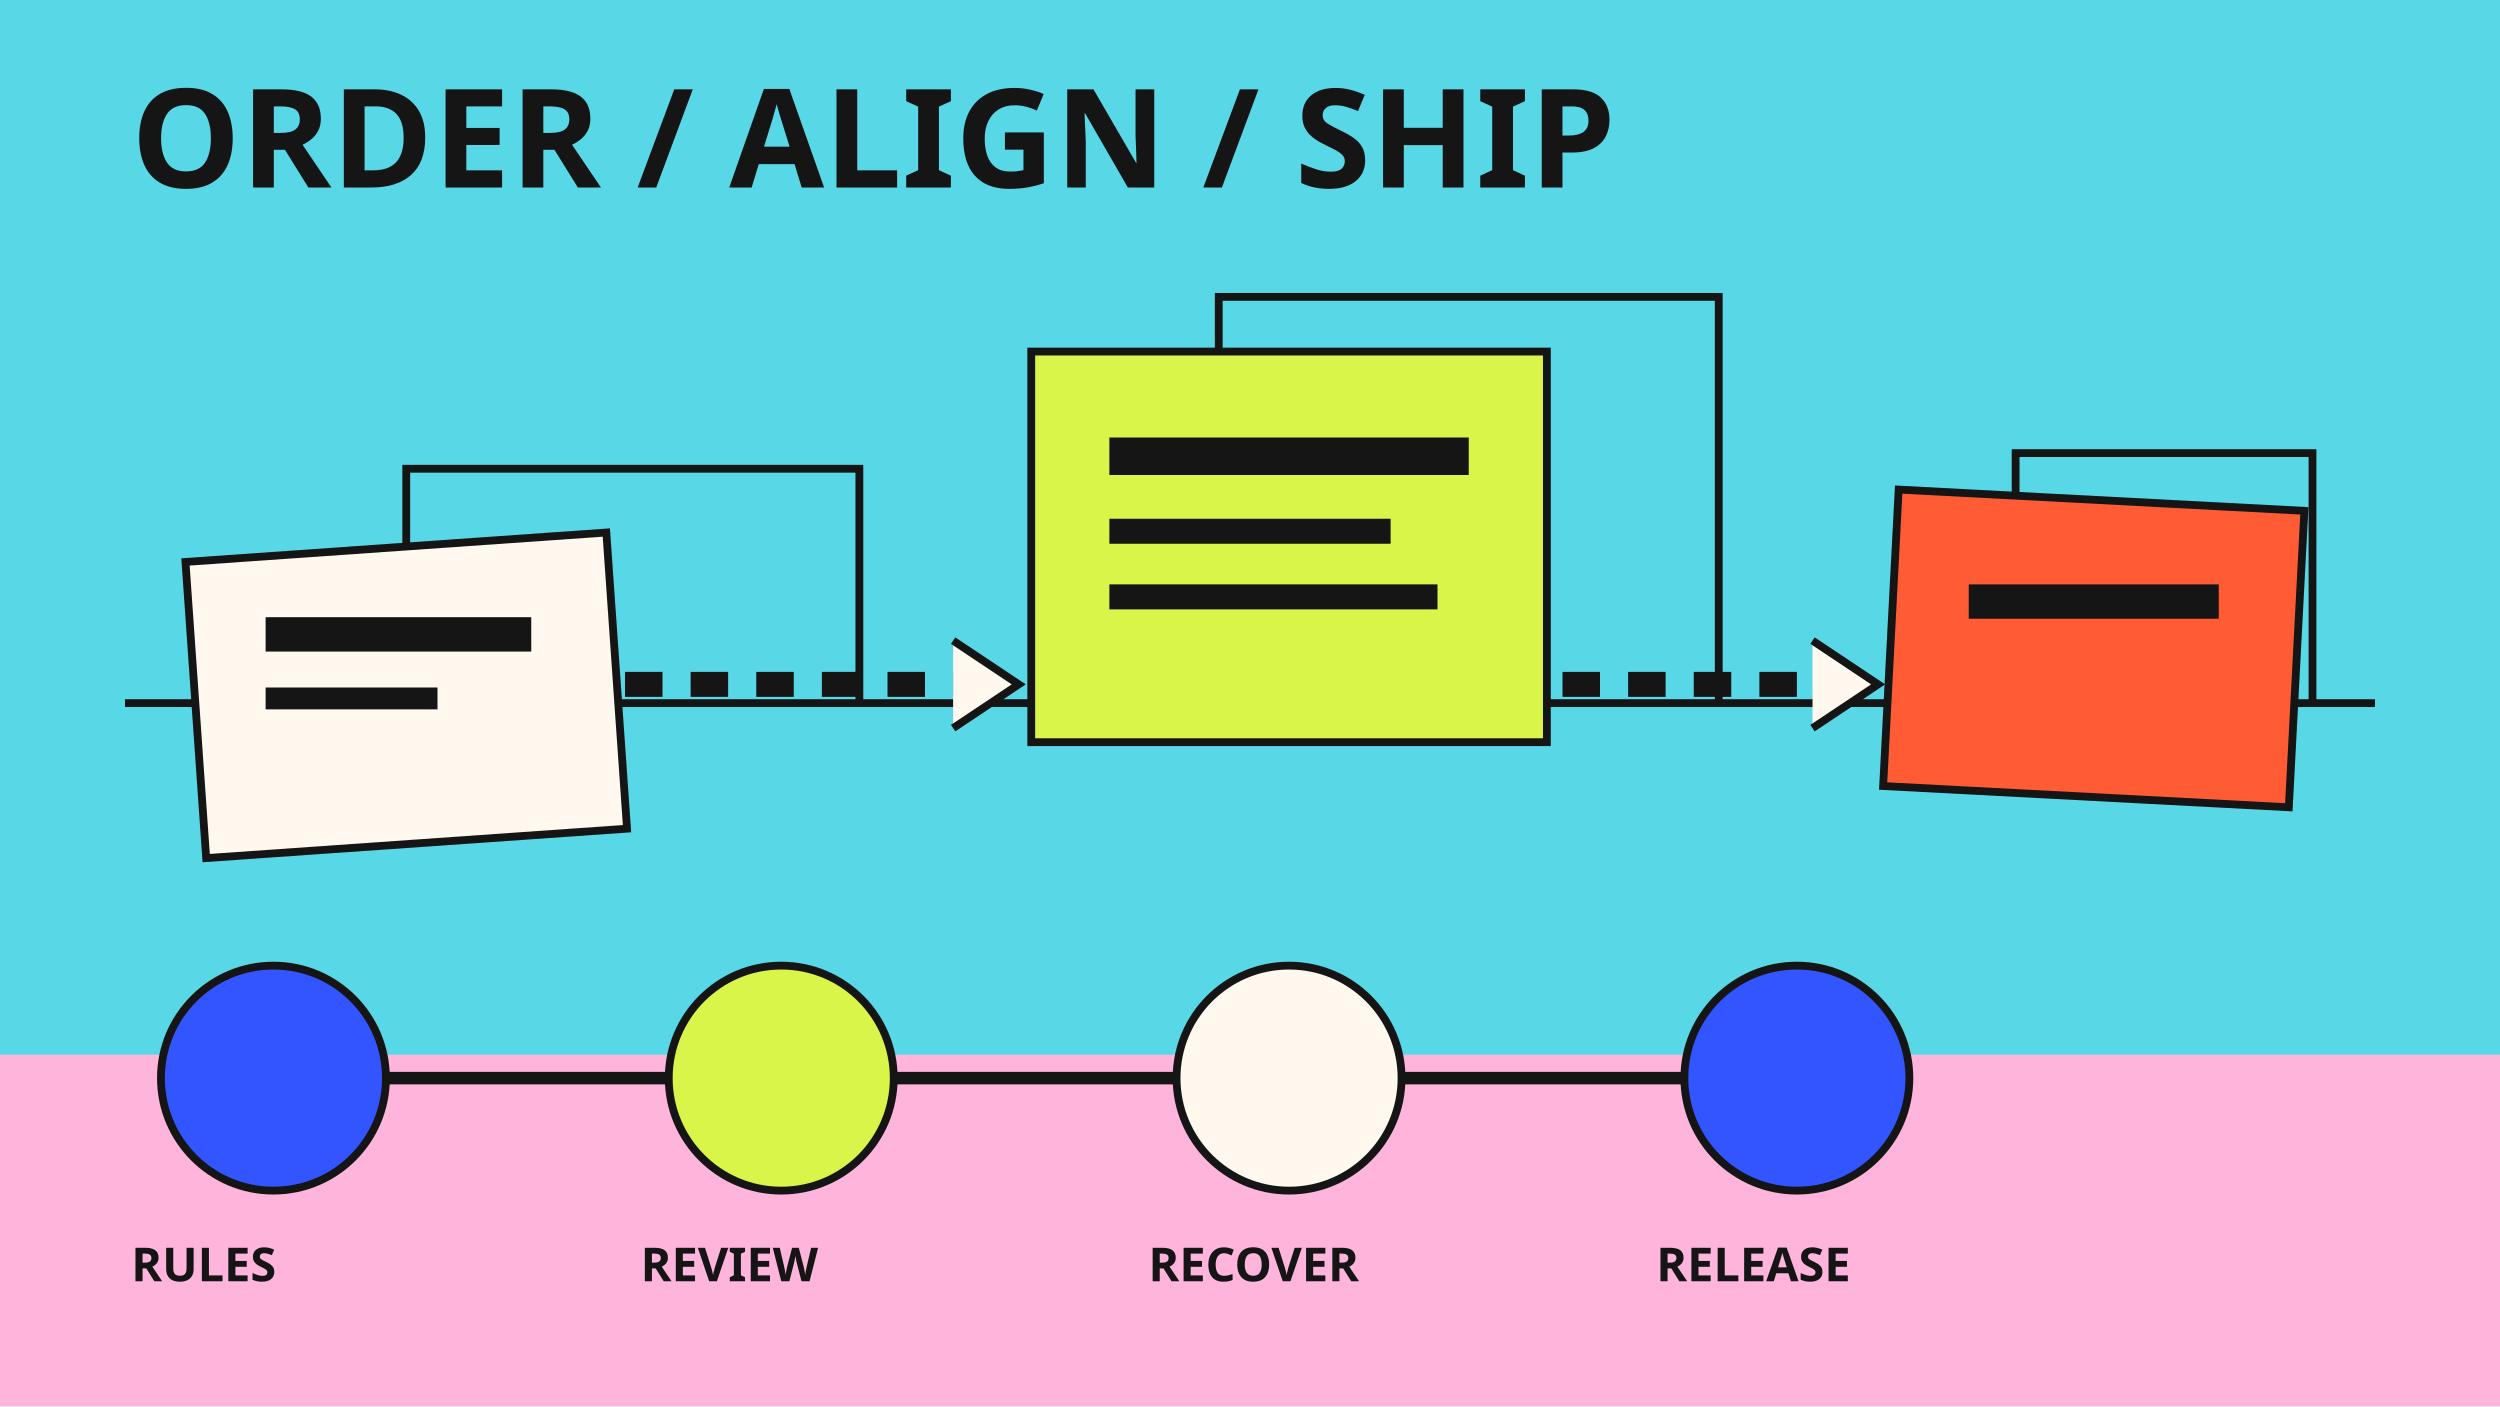
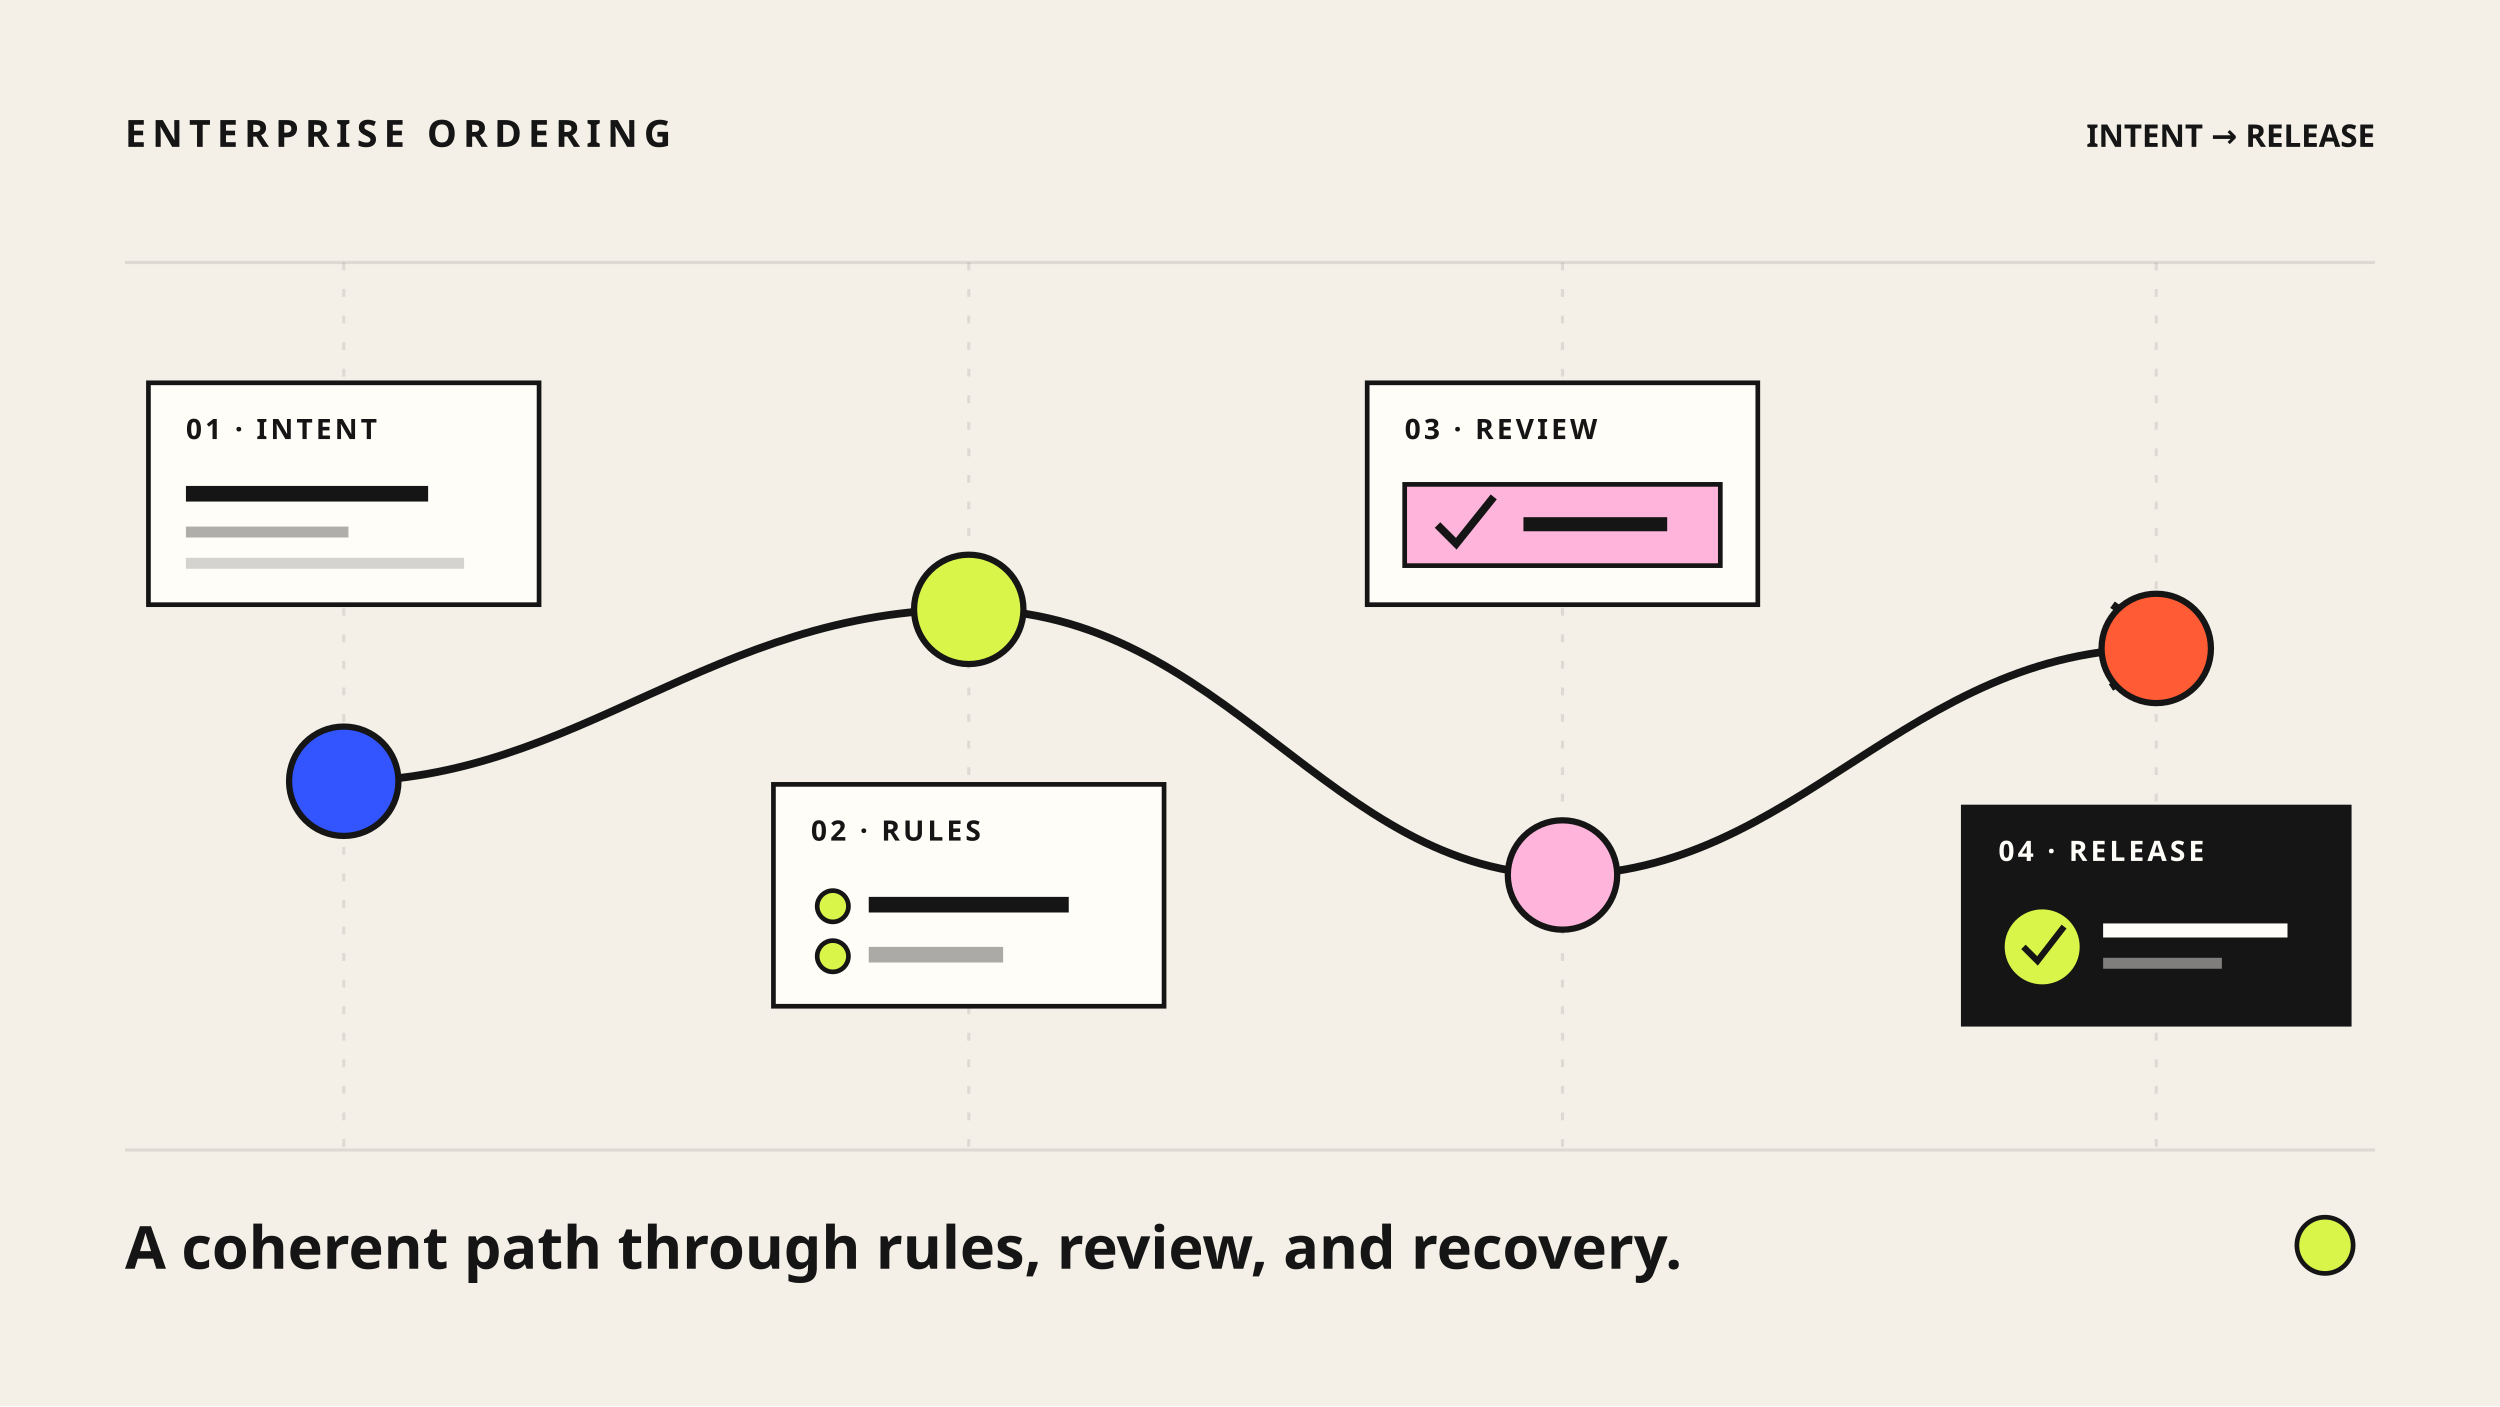
<svg xmlns="http://www.w3.org/2000/svg" viewBox="0 0 1600 900" role="img" aria-labelledby="title desc">
-   <rect width="1600" height="900" fill="#58d8e6" />
-   <path d="M0 675h1600v225H0z" fill="#ffb4dc" />
-   <g stroke="#151515" stroke-width="5">
-     <path d="M80 450h1440" />
-     <path d="M260 450v-150h290v150M780 450V190h320v260M1290 450V290h190v160" fill="none" />
+   <rect width="1600" height="900" fill="#f4f0e8" />
+   <g fill="none" stroke="#151515" stroke-opacity=".1" stroke-width="2">
+     <path d="M80 168h1440M80 736h1440" />
+     <path d="M220 168v568M620 168v568M1000 168v568M1380 168v568" stroke-dasharray="5 12" />
  </g>
-   <g stroke="#151515" stroke-width="5">
-     <rect x="125" y="350" width="270" height="190" fill="#fff8ee" transform="rotate(-4 260 445)" />
-     <rect x="660" y="225" width="330" height="250" fill="#d9f54a" />
-     <rect x="1210" y="320" width="260" height="190" fill="#ff5c35" transform="rotate(3 1340 415)" />
+   <text x="80" y="94" fill="#151515" font-family="Space Grotesk, sans-serif" font-size="24" font-weight="600" letter-spacing="4">ENTERPRISE ORDERING</text>
+   <text x="1520" y="94" fill="#151515" font-family="Space Grotesk, sans-serif" font-size="20" font-weight="600" text-anchor="end">INTENT → RELEASE</text>
+   <path d="M220 500C370 500 455 390 620 390S850 560 1000 560s220-145 380-145" fill="none" stroke="#151515" stroke-width="5" />
+   <path d="m1352 387 38 27-39 26" fill="none" stroke="#151515" stroke-width="5" />
+   <g stroke="#151515" stroke-width="4">
+     <circle cx="220" cy="500" r="35" fill="#3255ff" />
+     <circle cx="620" cy="390" r="35" fill="#d9f54a" />
+     <circle cx="1000" cy="560" r="35" fill="#ffb4dc" />
+     <circle cx="1380" cy="415" r="35" fill="#ff5c35" />
  </g>
-   <g fill="#151515">
-     <rect x="170" y="395" width="170" height="22" />
-     <rect x="170" y="440" width="110" height="14" />
-     <rect x="710" y="280" width="230" height="24" />
-     <rect x="710" y="332" width="180" height="16" />
-     <rect x="710" y="374" width="210" height="16" />
-     <rect x="1260" y="374" width="160" height="22" />
+   <g font-family="Space Grotesk, sans-serif">
+     <g transform="translate(95 245)">
+       <rect width="250" height="142" fill="#fffdf8" stroke="#151515" stroke-width="3" />
+       <text x="24" y="36" fill="#151515" font-size="18" font-weight="600" letter-spacing="2">01 · INTENT</text>
+       <rect x="24" y="66" width="155" height="10" fill="#151515" />
+       <rect x="24" y="92" width="104" height="7" fill="#151515" opacity=".34" />
+       <rect x="24" y="112" width="178" height="7" fill="#151515" opacity=".18" />
+     </g>
+     <g transform="translate(495 502)">
+       <rect width="250" height="142" fill="#fffdf8" stroke="#151515" stroke-width="3" />
+       <text x="24" y="36" fill="#151515" font-size="18" font-weight="600" letter-spacing="2">02 · RULES</text>
+       <circle cx="38" cy="78" r="10" fill="#d9f54a" stroke="#151515" stroke-width="3" />
+       <rect x="61" y="72" width="128" height="10" fill="#151515" />
+       <circle cx="38" cy="110" r="10" fill="#d9f54a" stroke="#151515" stroke-width="3" />
+       <rect x="61" y="104" width="86" height="10" fill="#151515" opacity=".36" />
+     </g>
+     <g transform="translate(875 245)">
+       <rect width="250" height="142" fill="#fffdf8" stroke="#151515" stroke-width="3" />
+       <text x="24" y="36" fill="#151515" font-size="18" font-weight="600" letter-spacing="2">03 · REVIEW</text>
+       <rect x="24" y="65" width="202" height="52" fill="#ffb4dc" stroke="#151515" stroke-width="3" />
+       <path d="m45 91 12 12 24-30" fill="none" stroke="#151515" stroke-width="5" />
+       <rect x="100" y="86" width="92" height="9" fill="#151515" />
+     </g>
+     <g transform="translate(1255 515)">
+       <rect width="250" height="142" fill="#151515" />
+       <text x="24" y="36" fill="#fffdf8" font-size="18" font-weight="600" letter-spacing="2">04 · RELEASE</text>
+       <circle cx="52" cy="91" r="24" fill="#d9f54a" />
+       <path d="m40 91 9 9 17-22" fill="none" stroke="#151515" stroke-width="4" />
+       <rect x="91" y="76" width="118" height="9" fill="#fffdf8" />
+       <rect x="91" y="98" width="76" height="7" fill="#fffdf8" opacity=".45" />
+     </g>
  </g>
-   <path d="M400 438h230m370 0h180" stroke="#151515" stroke-width="16" stroke-dasharray="24 18" />
-   <path d="m610 410 42 28-42 28m550-56 42 28-42 28" fill="#fff8ee" stroke="#151515" stroke-width="5" />
-   <circle cx="175" cy="690" r="72" fill="#3255ff" stroke="#151515" stroke-width="5" />
-   <circle cx="500" cy="690" r="72" fill="#d9f54a" stroke="#151515" stroke-width="5" />
-   <circle cx="825" cy="690" r="72" fill="#fff8ee" stroke="#151515" stroke-width="5" />
-   <circle cx="1150" cy="690" r="72" fill="#3255ff" stroke="#151515" stroke-width="5" />
-   <path d="M247 690h181m144 0h181m144 0h181" stroke="#151515" stroke-width="8" />
-   <text x="84" y="120" fill="#151515" font-family="Space Grotesk, sans-serif" font-size="88" font-weight="700">ORDER / ALIGN / SHIP</text>
-   <text x="84" y="820" fill="#151515" font-family="Space Grotesk, sans-serif" font-size="30" font-weight="700">RULES</text>
-   <text x="410" y="820" fill="#151515" font-family="Space Grotesk, sans-serif" font-size="30" font-weight="700">REVIEW</text>
-   <text x="735" y="820" fill="#151515" font-family="Space Grotesk, sans-serif" font-size="30" font-weight="700">RECOVER</text>
-   <text x="1060" y="820" fill="#151515" font-family="Space Grotesk, sans-serif" font-size="30" font-weight="700">RELEASE</text>
+   <text x="80" y="812" fill="#151515" font-family="Space Grotesk, sans-serif" font-size="38" font-weight="600">A coherent path through rules, review, and recovery.</text>
+   <circle cx="1488" cy="797" r="18" fill="#d9f54a" stroke="#151515" stroke-width="3" />
</svg>
